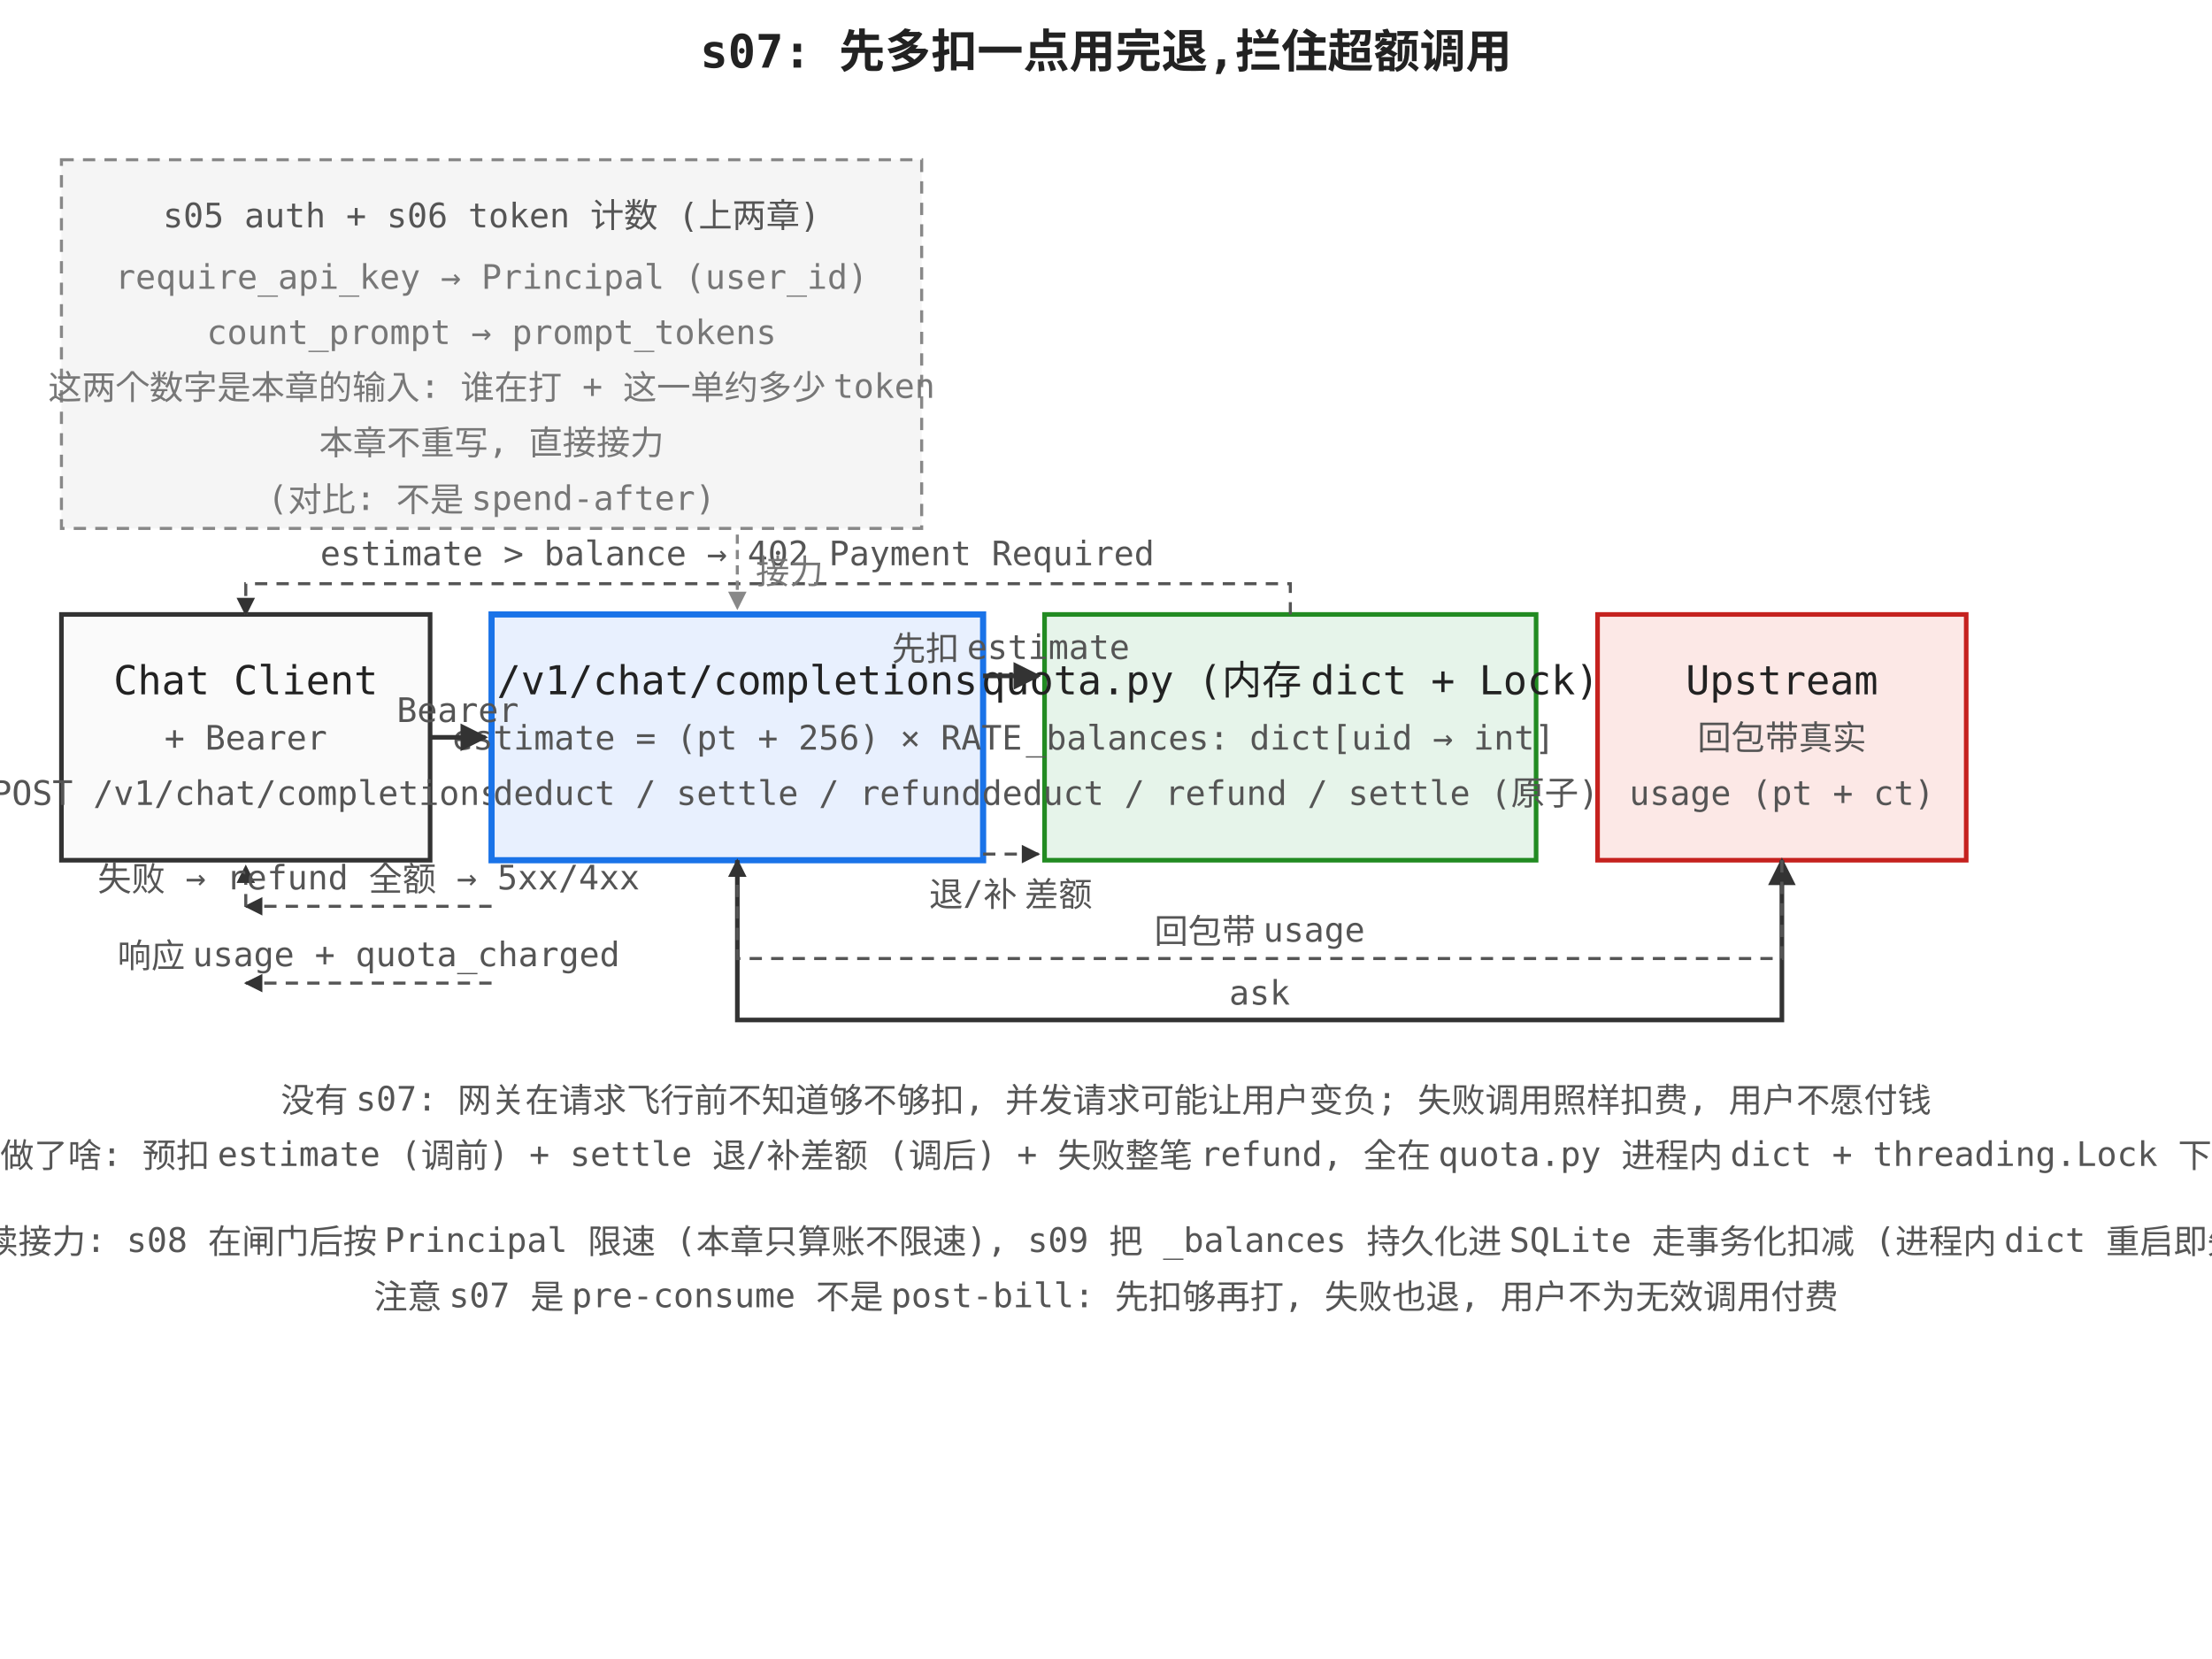
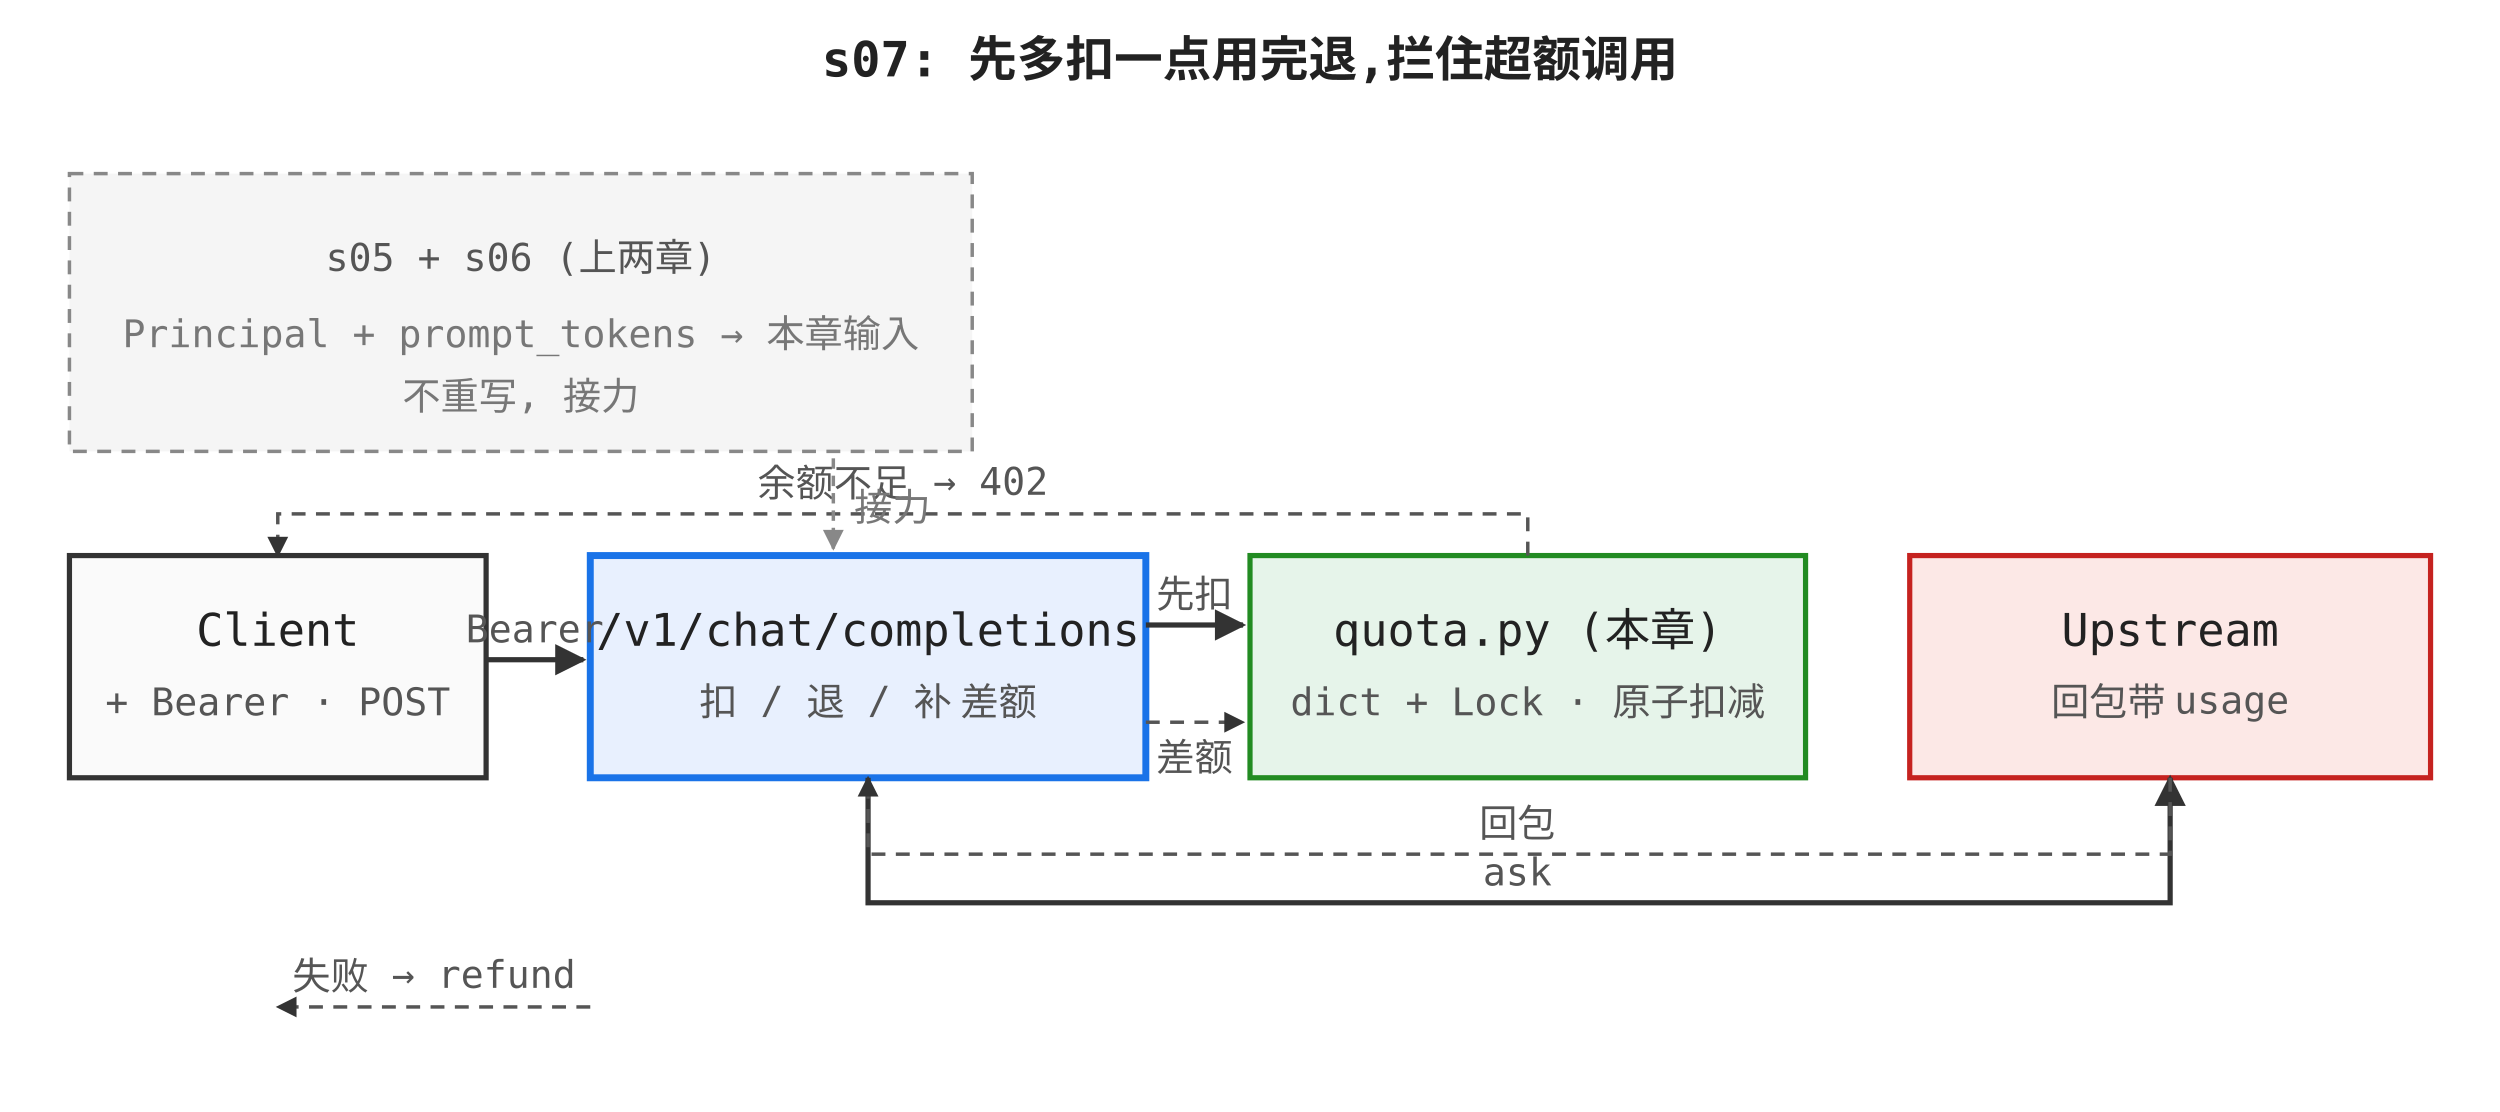
- <svg xmlns="http://www.w3.org/2000/svg" viewBox="0 0 720 540" font-family="monospace">
+ <svg xmlns="http://www.w3.org/2000/svg" viewBox="0 0 720 320" font-family="monospace">
  <style>
    .client     { fill: #fafafa; stroke: #333;    stroke-width: 1.5; }
    .gateway    { fill: #e8f0fe; stroke: #1a73e8; stroke-width: 2;   }
    .middleware { fill: #fff5d6; stroke: #b58900; stroke-width: 1.5; }
    .storage    { fill: #e6f4ea; stroke: #228b22; stroke-width: 1.5; }
    .upstream   { fill: #fce8e6; stroke: #c5221f; stroke-width: 1.5; }
    .reference  { fill: #f5f5f5; stroke: #888;    stroke-width: 1; stroke-dasharray: 4 3; }
-     .title      { font-size: 15px; font-weight: bold; fill: #222; }
+     .title      { font-size: 14px; font-weight: bold; fill: #222; }
    .label      { font-size: 13px; fill: #222; }
    .small      { font-size: 11px; fill: #555; }
    .refsmall   { font-size: 11px; fill: #777; }
    .arrow      { stroke: #333; stroke-width: 1.5; fill: none; marker-end: url(#arrow); }
    .arrowR     { stroke: #555; stroke-width: 1;   fill: none; marker-end: url(#arrow); stroke-dasharray: 4 3; }
    .arrowRef   { stroke: #888; stroke-width: 1;   fill: none; marker-end: url(#arrowRef); stroke-dasharray: 3 2; }
  </style>
  <defs>
    <marker id="arrow" viewBox="0 0 10 10" refX="9" refY="5" markerWidth="6" markerHeight="6" orient="auto">
      <path d="M0,0 L10,5 L0,10 z" fill="#333" />
    </marker>
    <marker id="arrowRef" viewBox="0 0 10 10" refX="9" refY="5" markerWidth="6" markerHeight="6" orient="auto">
      <path d="M0,0 L10,5 L0,10 z" fill="#888" />
    </marker>
  </defs>
  <text x="360" y="22" text-anchor="middle" class="title">s07: 先多扣一点用完退,拦住超额调用</text>
-   <rect class="reference" x="20" y="52" width="280" height="120" />
-   <text x="160" y="74" text-anchor="middle" class="small" fill="#555">s05 auth + s06 token 计数 (上两章)</text>
-   <text x="160" y="94" text-anchor="middle" class="refsmall">require_api_key → Principal (user_id)</text>
-   <text x="160" y="112" text-anchor="middle" class="refsmall">count_prompt → prompt_tokens</text>
-   <text x="160" y="130" text-anchor="middle" class="refsmall">这两个数字是本章的输入: 谁在打 + 这一单约多少 token</text>
-   <text x="160" y="148" text-anchor="middle" class="refsmall">本章不重写, 直接接力</text>
-   <text x="160" y="166" text-anchor="middle" class="refsmall">(对比: 不是 spend-after)</text>
-   <rect class="client" x="20" y="200" width="120" height="80" />
-   <text x="80" y="226" text-anchor="middle" class="label">Chat Client</text>
-   <text x="80" y="244" text-anchor="middle" class="small">+ Bearer</text>
-   <text x="80" y="262" text-anchor="middle" class="small">POST /v1/chat/completions</text>
-   <rect class="gateway" x="160" y="200" width="160" height="80" />
-   <text x="240" y="226" text-anchor="middle" class="label">/v1/chat/completions</text>
-   <text x="240" y="244" text-anchor="middle" class="small">estimate = (pt + 256) × RATE</text>
-   <text x="240" y="262" text-anchor="middle" class="small">deduct / settle / refund</text>
-   <rect class="storage" x="340" y="200" width="160" height="80" />
-   <text x="420" y="226" text-anchor="middle" class="label">quota.py (内存 dict + Lock)</text>
-   <text x="420" y="244" text-anchor="middle" class="small">_balances: dict[uid → int]</text>
-   <text x="420" y="262" text-anchor="middle" class="small">deduct / refund / settle (原子)</text>
-   <rect class="upstream" x="520" y="200" width="120" height="80" />
-   <text x="580" y="226" text-anchor="middle" class="label">Upstream</text>
-   <text x="580" y="244" text-anchor="middle" class="small">回包带真实</text>
-   <text x="580" y="262" text-anchor="middle" class="small">usage (pt + ct)</text>
-   <polyline class="arrowR" points="420,200 420,190 80,190 80,200" stroke="#c5221f" />
-   <text x="240" y="184" text-anchor="middle" class="small" fill="#c5221f">estimate &gt; balance → 402 Payment Required</text>
-   <line class="arrow" x1="140" y1="240" x2="158" y2="240" />
-   <text x="149" y="235" text-anchor="middle" class="small">Bearer</text>
-   <line class="arrow" x1="320" y1="220" x2="338" y2="220" />
-   <text x="329" y="215" text-anchor="middle" class="small">先扣 estimate</text>
-   <polyline class="arrow" points="240,280 240,332 580,332 580,280" />
-   <text x="410" y="327" text-anchor="middle" class="small">ask</text>
-   <polyline class="arrowR" points="580,280 580,312 240,312 240,280" />
-   <text x="410" y="307" text-anchor="middle" class="small">回包带 usage</text>
-   <line class="arrowR" x1="320" y1="278" x2="338" y2="278" stroke="#228b22" />
-   <text x="329" y="295" text-anchor="middle" class="small" fill="#228b22">退/补 差额</text>
-   <line class="arrowR" x1="160" y1="295" x2="80" y2="295" stroke="#c5221f" />
-   <line class="arrowR" x1="80" y1="295" x2="80" y2="282" stroke="#c5221f" />
-   <text x="120" y="290" text-anchor="middle" class="small" fill="#c5221f">失败 → refund 全额 → 5xx/4xx</text>
-   <line class="arrowR" x1="160" y1="320" x2="80" y2="320" />
-   <text x="120" y="315" text-anchor="middle" class="small">响应 usage + quota_charged</text>
-   <line class="arrowRef" x1="240" y1="174" x2="240" y2="198" />
-   <text x="246" y="190" text-anchor="start" class="refsmall">接力</text>
-   <text x="360" y="362" text-anchor="middle" class="small">没有 s07: 网关在请求飞行前不知道够不够扣, 并发请求可能让用户变负; 失败调用照样扣费, 用户不愿付钱</text>
-   <text x="360" y="380" text-anchor="middle" class="small">本章做了啥: 预扣 estimate (调前) + settle 退/补差额 (调后) + 失败整笔 refund, 全在 quota.py 进程内 dict + threading.Lock 下原子</text>
-   <text x="360" y="408" text-anchor="middle" class="small">后续接力: s08 在闸门后按 Principal 限速 (本章只算账不限速), s09 把 _balances 持久化进 SQLite 走事务化扣减 (进程内 dict 重启即失)</text>
-   <text x="360" y="426" text-anchor="middle" class="small">注意 s07 是 pre-consume 不是 post-bill: 先扣够再打, 失败也退, 用户不为无效调用付费</text>
+   <rect class="reference" x="20" y="50" width="260" height="80" />
+   <text x="150" y="78" text-anchor="middle" class="small" fill="#555">s05 + s06 (上两章)</text>
+   <text x="150" y="100" text-anchor="middle" class="refsmall">Principal + prompt_tokens → 本章输入</text>
+   <text x="150" y="118" text-anchor="middle" class="refsmall">不重写, 接力</text>
+   <rect class="client" x="20" y="160" width="120" height="64" />
+   <text x="80" y="186" text-anchor="middle" class="label">Client</text>
+   <text x="80" y="206" text-anchor="middle" class="small">+ Bearer · POST</text>
+   <rect class="gateway" x="170" y="160" width="160" height="64" />
+   <text x="250" y="186" text-anchor="middle" class="label">/v1/chat/completions</text>
+   <text x="250" y="206" text-anchor="middle" class="small">扣 / 退 / 补 差额</text>
+   <rect class="storage" x="360" y="160" width="160" height="64" />
+   <text x="440" y="186" text-anchor="middle" class="label">quota.py (本章)</text>
+   <text x="440" y="206" text-anchor="middle" class="small">dict + Lock · 原子扣减</text>
+   <rect class="upstream" x="550" y="160" width="150" height="64" />
+   <text x="625" y="186" text-anchor="middle" class="label">Upstream</text>
+   <text x="625" y="206" text-anchor="middle" class="small">回包带 usage</text>
+   <polyline class="arrowR" points="440,160 440,148 80,148 80,160" stroke="#c5221f" />
+   <text x="260" y="143" text-anchor="middle" class="small" fill="#c5221f">余额不足 → 402</text>
+   <line class="arrow" x1="140" y1="190" x2="168" y2="190" />
+   <text x="154" y="185" text-anchor="middle" class="small">Bearer</text>
+   <line class="arrow" x1="330" y1="180" x2="358" y2="180" />
+   <text x="344" y="175" text-anchor="middle" class="small">先扣</text>
+   <polyline class="arrow" points="250,224 250,260 625,260 625,224" />
+   <text x="437" y="255" text-anchor="middle" class="small">ask</text>
+   <polyline class="arrowR" points="625,224 625,246 250,246 250,224" />
+   <text x="437" y="241" text-anchor="middle" class="small">回包</text>
+   <line class="arrowR" x1="330" y1="208" x2="358" y2="208" stroke="#228b22" />
+   <text x="344" y="222" text-anchor="middle" class="small" fill="#228b22">差额</text>
+   <line class="arrowR" x1="170" y1="290" x2="80" y2="290" stroke="#c5221f" />
+   <text x="125" y="285" text-anchor="middle" class="small" fill="#c5221f">失败 → refund</text>
+   <line class="arrowRef" x1="240" y1="132" x2="240" y2="158" />
+   <text x="246" y="150" text-anchor="start" class="refsmall">接力</text>
</svg>
